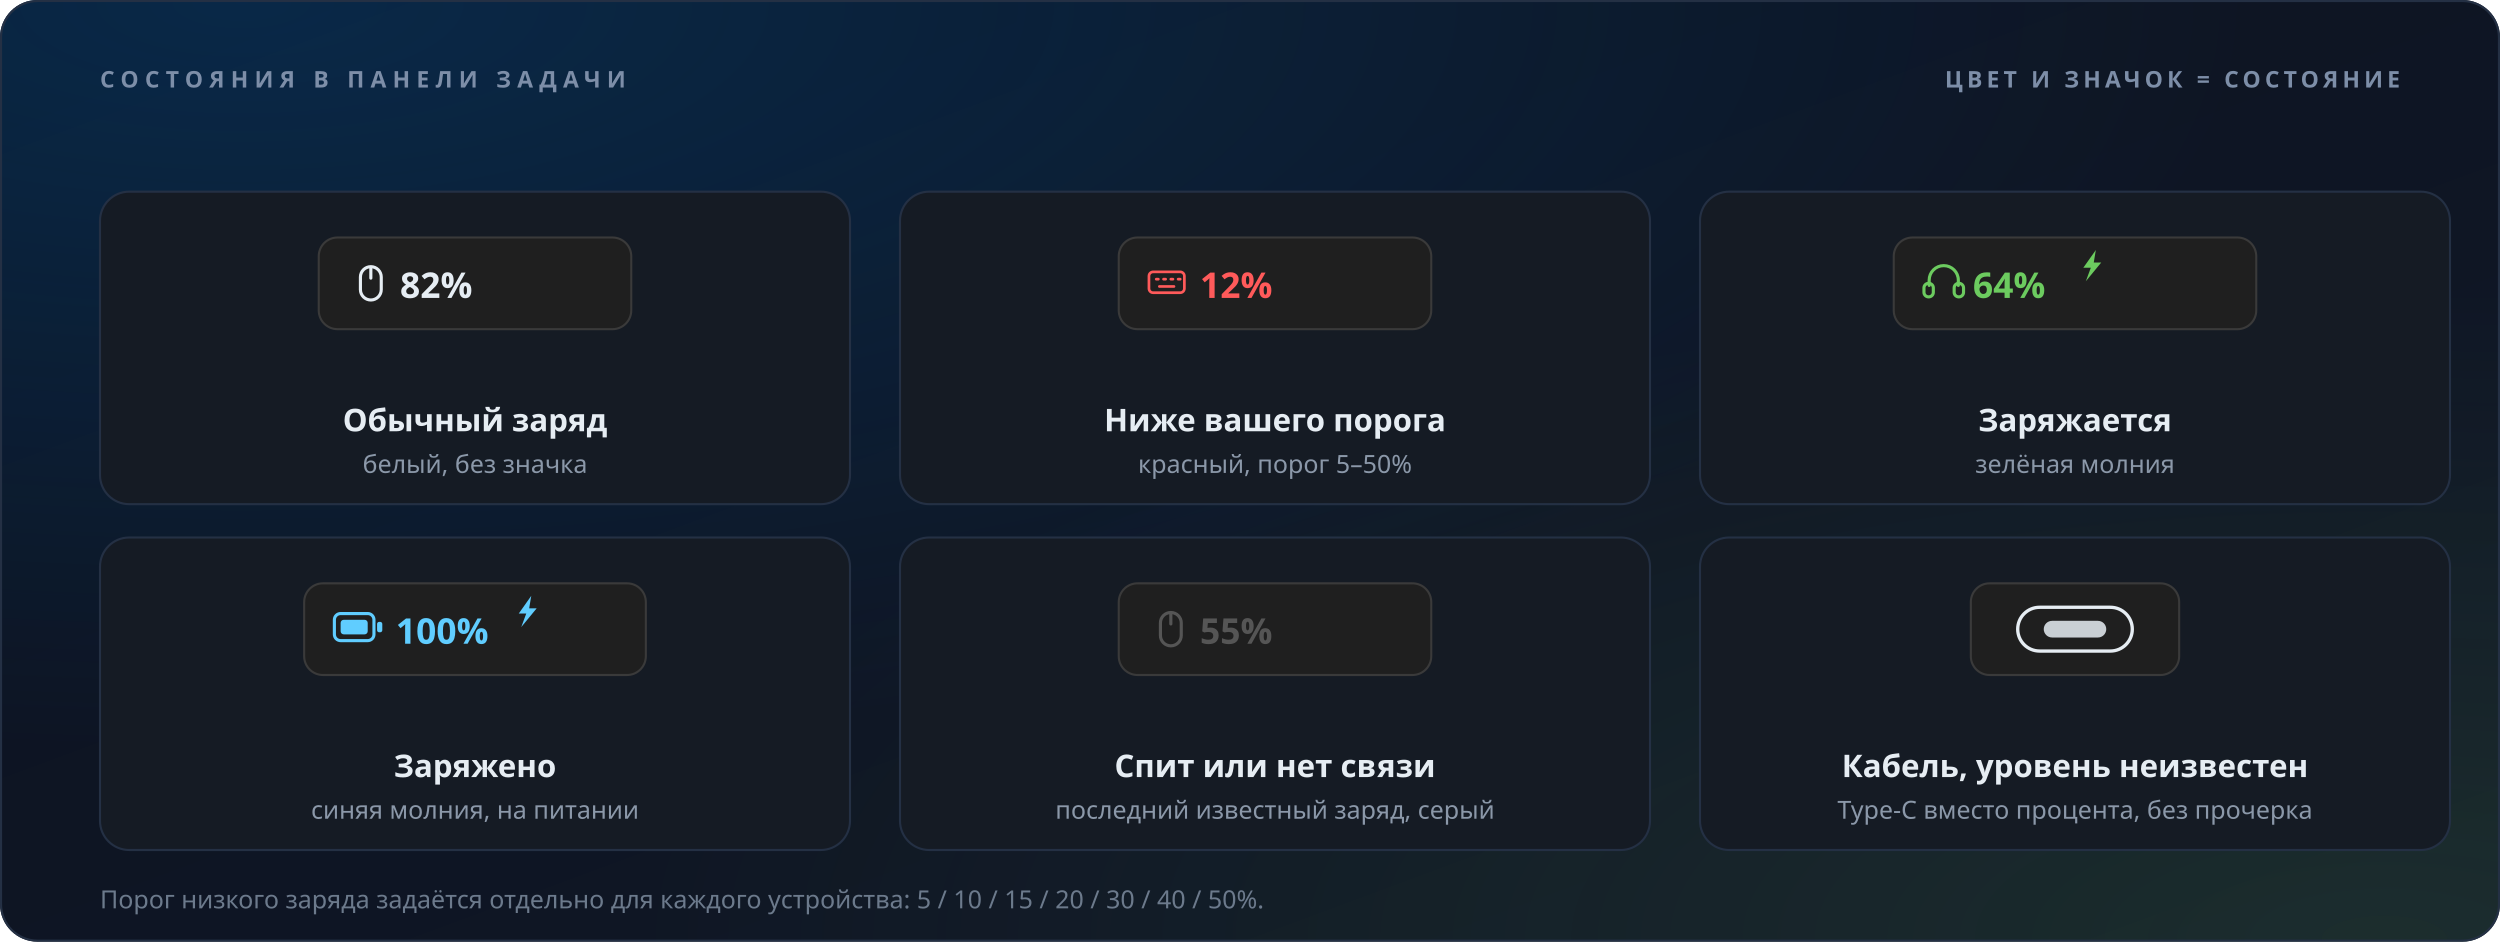
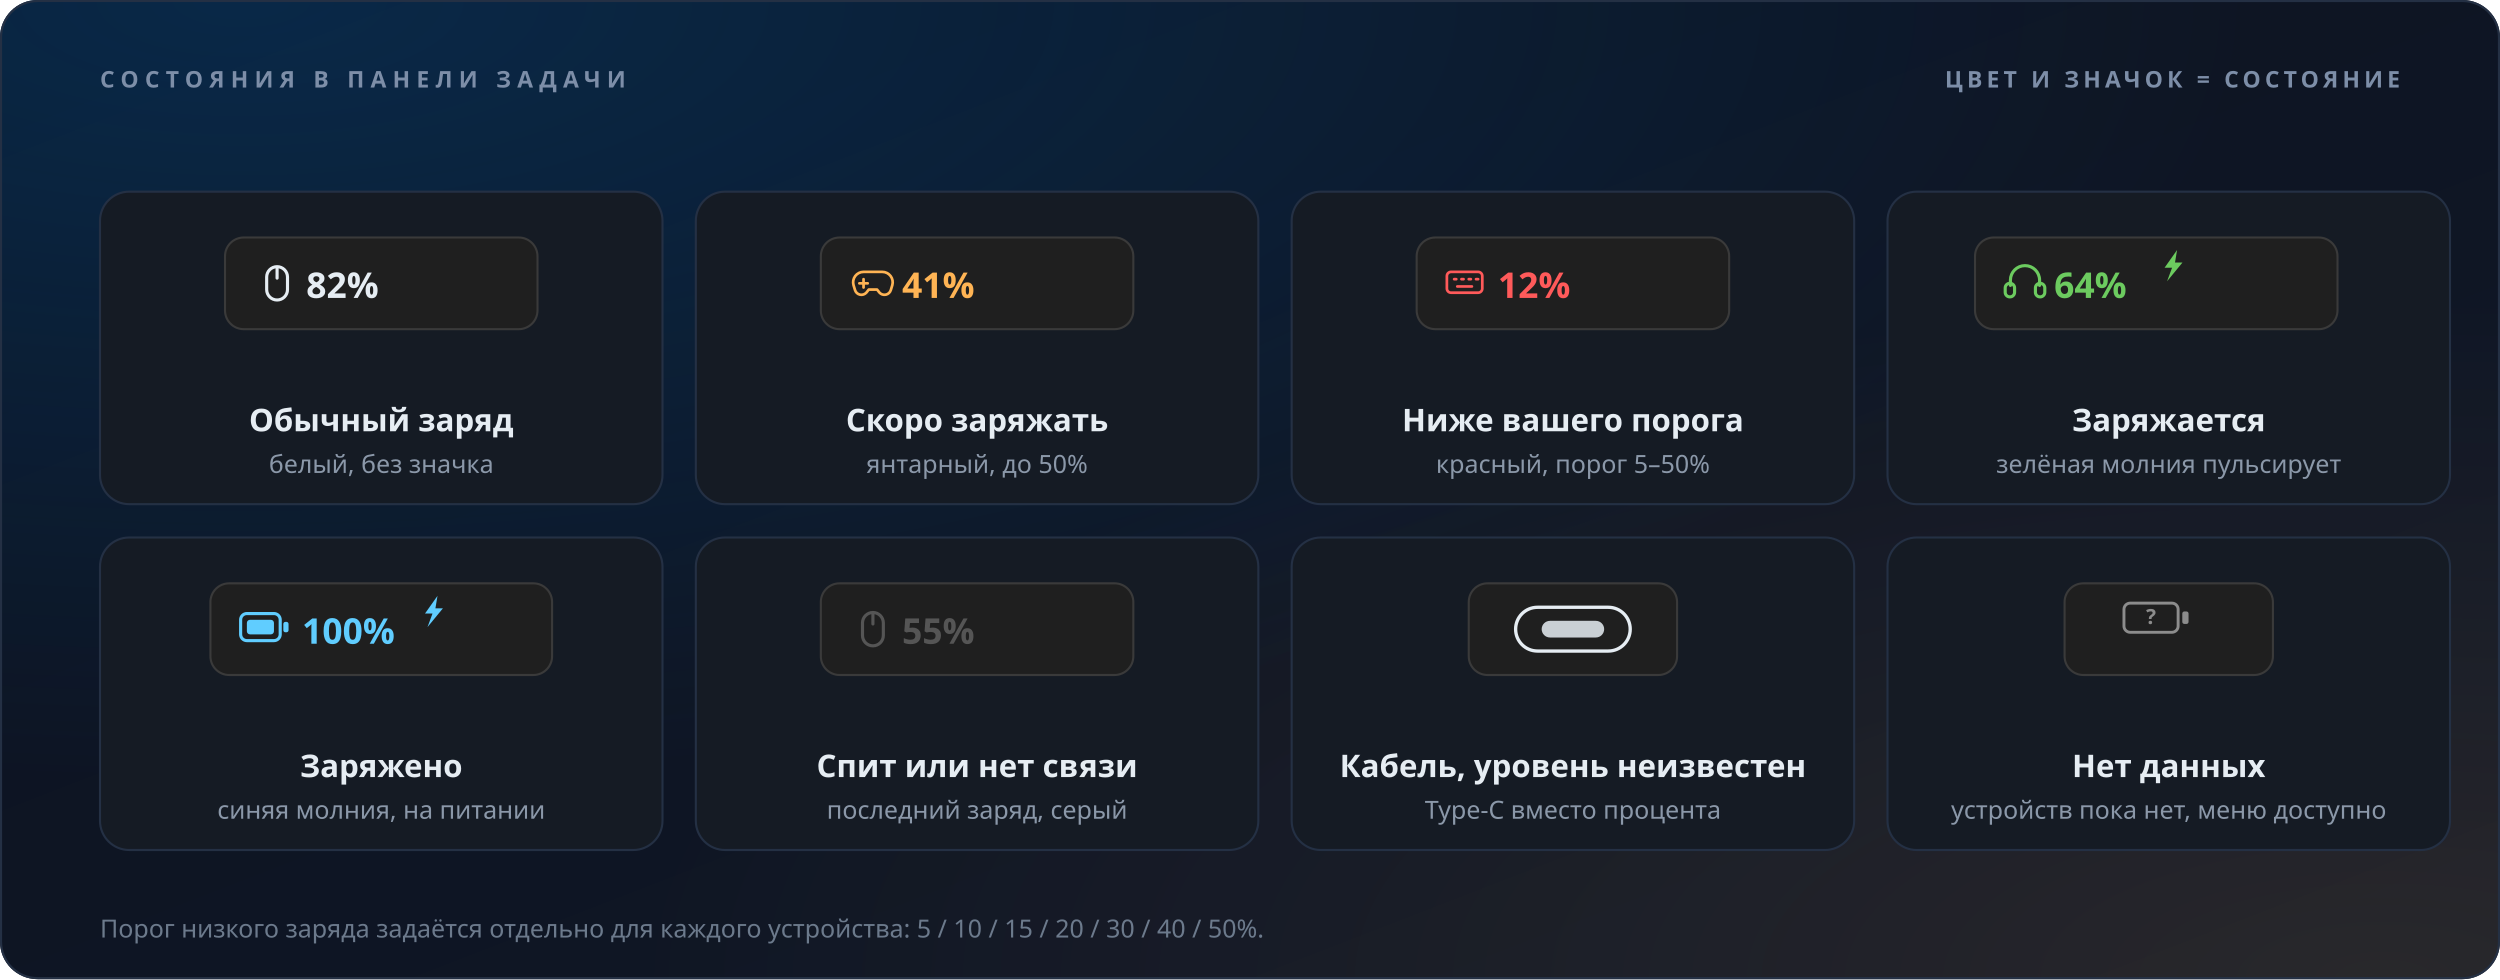
- <svg xmlns="http://www.w3.org/2000/svg" width="1200" height="452" viewBox="0 0 1200 452" role="img" aria-label="Состояния BatteryHub: обычный заряд, низкий заряд, зарядка, заряжено, сон, кабель без процента">
+ <svg xmlns="http://www.w3.org/2000/svg" width="1200" height="470" viewBox="0 0 1200 470" role="img" aria-label="Состояния BatteryHub: обычный заряд, янтарный, низкий, зарядка, заряжено, сон, кабель, нет данных">
  <defs>
    <linearGradient id="bg2" x1="0" y1="0" x2="1" y2="1">
      <stop offset="0" stop-color="#0B1220" />
      <stop offset="1" stop-color="#111827" />
    </linearGradient>
    <radialGradient id="glow2a" cx="0.1" cy="0" r="0.8">
      <stop offset="0" stop-color="#0078D4" stop-opacity="0.22" />
      <stop offset="1" stop-color="#0078D4" stop-opacity="0" />
    </radialGradient>
    <radialGradient id="glow2b" cx="0.95" cy="1" r="0.7">
-       <stop offset="0" stop-color="#6CCB5F" stop-opacity="0.12" />
-       <stop offset="1" stop-color="#6CCB5F" stop-opacity="0" />
+       <stop offset="0" stop-color="#FFB454" stop-opacity="0.10" />
+       <stop offset="1" stop-color="#FFB454" stop-opacity="0" />
    </radialGradient>
  </defs>
-   <rect width="1200" height="452" rx="18" fill="url(#bg2)" />
-   <rect width="1200" height="452" rx="18" fill="url(#glow2a)" />
-   <rect width="1200" height="452" rx="18" fill="url(#glow2b)" />
-   <rect x="0.5" y="0.5" width="1199" height="451" rx="17.5" fill="none" stroke="#243044" />
+   <rect width="1200" height="470" rx="18" fill="url(#bg2)" />
+   <rect width="1200" height="470" rx="18" fill="url(#glow2a)" />
+   <rect width="1200" height="470" rx="18" fill="url(#glow2b)" />
+   <rect x="0.5" y="0.5" width="1199" height="469" rx="17.5" fill="none" stroke="#243044" />
  <text x="48" y="42" font-family="Segoe UI, system-ui, sans-serif" font-size="11" font-weight="600" letter-spacing="3" fill="#7D8EA8">СОСТОЯНИЯ В ПАНЕЛИ ЗАДАЧИ</text>
  <text x="1152" y="42" text-anchor="end" font-family="Segoe UI, system-ui, sans-serif" font-size="11" font-weight="600" letter-spacing="2" fill="#7D8EA8">ЦВЕТ И ЗНАЧОК = СОСТОЯНИЕ</text>
  <g>
-     <rect x="48" y="92" width="360" height="150" rx="14" fill="#151B24" stroke="#243044" />
-     <rect x="153" y="114" width="150" height="44" rx="9" fill="#1F1F1F" stroke="#3A3A3A" />
-     <g transform="translate(167,127)" fill="none" stroke="#E6EDF3" stroke-width="1.5" stroke-linecap="round">
+     <rect x="48" y="92" width="270" height="150" rx="14" fill="#151B24" stroke="#243044" />
+     <rect x="108" y="114" width="150" height="44" rx="9" fill="#1F1F1F" stroke="#3A3A3A" />
+     <g transform="translate(122,127)" fill="none" stroke="#E6EDF3" stroke-width="1.5" stroke-linecap="round">
      <rect x="6" y="1" width="10" height="16" rx="5" />
      <path d="M11 1.5v5" />
    </g>
-     <text x="192" y="143" font-family="Segoe UI, system-ui, sans-serif" font-size="17" font-weight="600" fill="#E6EDF3">82%</text>
-     <text x="228" y="207" text-anchor="middle" font-family="Segoe UI, system-ui, sans-serif" font-size="15" font-weight="600" fill="#E6EDF3">Обычный заряд</text>
-     <text x="228" y="227" text-anchor="middle" font-family="Segoe UI, system-ui, sans-serif" font-size="12" fill="#8B98A9">белый, без значка</text>
+     <text x="147" y="143" font-family="Segoe UI, system-ui, sans-serif" font-size="17" font-weight="600" fill="#E6EDF3">82%</text>
+     <text x="183" y="207" text-anchor="middle" font-family="Segoe UI, system-ui, sans-serif" font-size="15" font-weight="600" fill="#E6EDF3">Обычный заряд</text>
+     <text x="183" y="227" text-anchor="middle" font-family="Segoe UI, system-ui, sans-serif" font-size="12" fill="#8B98A9">белый, без значка</text>
  </g>
  <g>
-     <rect x="432" y="92" width="360" height="150" rx="14" fill="#151B24" stroke="#243044" />
-     <rect x="537" y="114" width="150" height="44" rx="9" fill="#1F1F1F" stroke="#3A3A3A" />
-     <g transform="translate(551,126)" fill="none" stroke="#FF5A5A" stroke-width="1.3" stroke-linecap="round">
+     <rect x="334" y="92" width="270" height="150" rx="14" fill="#151B24" stroke="#243044" />
+     <rect x="394" y="114" width="150" height="44" rx="9" fill="#1F1F1F" stroke="#3A3A3A" />
+     <g transform="translate(408,126)" fill="none" stroke="#FFB454" stroke-width="1.3" stroke-linecap="round" stroke-linejoin="round">
+       <path d="M6.5 4.5h9a5 5 0 0 1 4.8 6.4l-.7 2.3a3.2 3.2 0 0 1-5.5 1.2L13 13H9l-1.1 1.4a3.2 3.2 0 0 1-5.5-1.2l-.7-2.3A5 5 0 0 1 6.5 4.5Z" />
+       <path d="M6.5 8v4M4.5 10h4" />
+     </g>
+     <text x="433" y="143" font-family="Segoe UI, system-ui, sans-serif" font-size="17" font-weight="600" fill="#FFB454">41%</text>
+     <text x="469" y="207" text-anchor="middle" font-family="Segoe UI, system-ui, sans-serif" font-size="15" font-weight="600" fill="#E6EDF3">Скоро заряжать</text>
+     <text x="469" y="227" text-anchor="middle" font-family="Segoe UI, system-ui, sans-serif" font-size="12" fill="#8B98A9">янтарный, до 50%</text>
+   </g>
+   <g>
+     <rect x="620" y="92" width="270" height="150" rx="14" fill="#151B24" stroke="#243044" />
+     <rect x="680" y="114" width="150" height="44" rx="9" fill="#1F1F1F" stroke="#3A3A3A" />
+     <g transform="translate(694,126)" fill="none" stroke="#FF5A5A" stroke-width="1.3" stroke-linecap="round">
      <rect x="0.5" y="4.5" width="17" height="10" rx="2" />
      <path d="M4 8h1M7.5 8h1M11 8h1M14.5 8h1M5.5 11.5h7" />
    </g>
-     <text x="576" y="143" font-family="Segoe UI, system-ui, sans-serif" font-size="17" font-weight="600" fill="#FF5A5A">12%</text>
-     <text x="612" y="207" text-anchor="middle" font-family="Segoe UI, system-ui, sans-serif" font-size="15" font-weight="600" fill="#E6EDF3">Ниже вашего порога</text>
-     <text x="612" y="227" text-anchor="middle" font-family="Segoe UI, system-ui, sans-serif" font-size="12" fill="#8B98A9">красный, порог 5–50%</text>
+     <text x="719" y="143" font-family="Segoe UI, system-ui, sans-serif" font-size="17" font-weight="600" fill="#FF5A5A">12%</text>
+     <text x="755" y="207" text-anchor="middle" font-family="Segoe UI, system-ui, sans-serif" font-size="15" font-weight="600" fill="#E6EDF3">Ниже вашего порога</text>
+     <text x="755" y="227" text-anchor="middle" font-family="Segoe UI, system-ui, sans-serif" font-size="12" fill="#8B98A9">красный, порог 5–50%</text>
  </g>
  <g>
-     <rect x="816" y="92" width="360" height="150" rx="14" fill="#151B24" stroke="#243044" />
-     <rect x="909" y="114" width="174" height="44" rx="9" fill="#1F1F1F" stroke="#3A3A3A" />
-     <g transform="translate(923,126)" fill="none" stroke="#6CCB5F" stroke-width="1.5" stroke-linecap="round">
+     <rect x="906" y="92" width="270" height="150" rx="14" fill="#151B24" stroke="#243044" />
+     <rect x="948" y="114" width="174" height="44" rx="9" fill="#1F1F1F" stroke="#3A3A3A" />
+     <g transform="translate(962,126)" fill="none" stroke="#6CCB5F" stroke-width="1.5" stroke-linecap="round">
      <path d="M3 11V8.5a7 7 0 0 1 14 0V11" />
      <rect x="0.5" y="10" width="4.5" height="6.5" rx="2.2" />
      <rect x="15" y="10" width="4.5" height="6.5" rx="2.2" />
    </g>
-     <text x="947" y="143" font-family="Segoe UI, system-ui, sans-serif" font-size="17" font-weight="600" fill="#6CCB5F">64%</text>
-     <path d="M1006 120l-6 8.5h3.6l-2.4 6.5 7.4-9h-3.6l1-6z" fill="#6CCB5F" />
-     <text x="996" y="207" text-anchor="middle" font-family="Segoe UI, system-ui, sans-serif" font-size="15" font-weight="600" fill="#E6EDF3">Заряжается</text>
-     <text x="996" y="227" text-anchor="middle" font-family="Segoe UI, system-ui, sans-serif" font-size="12" fill="#8B98A9">зелёная молния</text>
+     <text x="986" y="143" font-family="Segoe UI, system-ui, sans-serif" font-size="17" font-weight="600" fill="#6CCB5F">64%</text>
+     <path d="M1045 120l-6 8.5h3.6l-2.4 6.5 7.4-9h-3.6l1-6z" fill="#6CCB5F" />
+     <text x="1041" y="207" text-anchor="middle" font-family="Segoe UI, system-ui, sans-serif" font-size="15" font-weight="600" fill="#E6EDF3">Заряжается</text>
+     <text x="1041" y="227" text-anchor="middle" font-family="Segoe UI, system-ui, sans-serif" font-size="12" fill="#8B98A9">зелёная молния пульсирует</text>
  </g>
  <g>
-     <rect x="48" y="258" width="360" height="150" rx="14" fill="#151B24" stroke="#243044" />
-     <rect x="146" y="280" width="164" height="44" rx="9" fill="#1F1F1F" stroke="#3A3A3A" />
-     <g transform="translate(160,292)">
+     <rect x="48" y="258" width="270" height="150" rx="14" fill="#151B24" stroke="#243044" />
+     <rect x="101" y="280" width="164" height="44" rx="9" fill="#1F1F1F" stroke="#3A3A3A" />
+     <g transform="translate(115,292)">
      <rect x="0.5" y="2.5" width="19" height="13" rx="3" fill="none" stroke="#60CDFF" stroke-width="1.5" />
      <rect x="21" y="6.5" width="2.5" height="5" rx="1" fill="#60CDFF" />
      <rect x="3.5" y="5.5" width="13" height="7" rx="1.5" fill="#60CDFF" />
    </g>
-     <text x="190" y="309" font-family="Segoe UI, system-ui, sans-serif" font-size="17" font-weight="600" fill="#60CDFF">100%</text>
-     <path d="M255 286l-6 8.5h3.6l-2.4 6.5 7.4-9h-3.6l1-6z" fill="#60CDFF" />
-     <text x="228" y="373" text-anchor="middle" font-family="Segoe UI, system-ui, sans-serif" font-size="15" font-weight="600" fill="#E6EDF3">Заряжено</text>
-     <text x="228" y="393" text-anchor="middle" font-family="Segoe UI, system-ui, sans-serif" font-size="12" fill="#8B98A9">синяя молния, на питании</text>
+     <text x="145" y="309" font-family="Segoe UI, system-ui, sans-serif" font-size="17" font-weight="600" fill="#60CDFF">100%</text>
+     <path d="M210 286l-6 8.5h3.6l-2.4 6.5 7.4-9h-3.6l1-6z" fill="#60CDFF" />
+     <text x="183" y="373" text-anchor="middle" font-family="Segoe UI, system-ui, sans-serif" font-size="15" font-weight="600" fill="#E6EDF3">Заряжено</text>
+     <text x="183" y="393" text-anchor="middle" font-family="Segoe UI, system-ui, sans-serif" font-size="12" fill="#8B98A9">синяя молния, на питании</text>
  </g>
  <g>
-     <rect x="432" y="258" width="360" height="150" rx="14" fill="#151B24" stroke="#243044" />
-     <rect x="537" y="280" width="150" height="44" rx="9" fill="#1F1F1F" stroke="#3A3A3A" />
+     <rect x="334" y="258" width="270" height="150" rx="14" fill="#151B24" stroke="#243044" />
+     <rect x="394" y="280" width="150" height="44" rx="9" fill="#1F1F1F" stroke="#3A3A3A" />
    <g opacity="0.5">
-       <g transform="translate(551,293)" fill="none" stroke="#8C8C8C" stroke-width="1.5" stroke-linecap="round">
+       <g transform="translate(408,293)" fill="none" stroke="#8C8C8C" stroke-width="1.5" stroke-linecap="round">
        <rect x="6" y="1" width="10" height="16" rx="5" />
        <path d="M11 1.5v5" />
      </g>
-       <text x="576" y="309" font-family="Segoe UI, system-ui, sans-serif" font-size="17" font-weight="600" fill="#8C8C8C">55%</text>
+       <text x="433" y="309" font-family="Segoe UI, system-ui, sans-serif" font-size="17" font-weight="600" fill="#8C8C8C">55%</text>
    </g>
-     <text x="612" y="373" text-anchor="middle" font-family="Segoe UI, system-ui, sans-serif" font-size="15" font-weight="600" fill="#E6EDF3">Спит или нет связи</text>
-     <text x="612" y="393" text-anchor="middle" font-family="Segoe UI, system-ui, sans-serif" font-size="12" fill="#8B98A9">последний известный заряд, серый</text>
+     <text x="469" y="373" text-anchor="middle" font-family="Segoe UI, system-ui, sans-serif" font-size="15" font-weight="600" fill="#E6EDF3">Спит или нет связи</text>
+     <text x="469" y="393" text-anchor="middle" font-family="Segoe UI, system-ui, sans-serif" font-size="12" fill="#8B98A9">последний заряд, серый</text>
  </g>
  <g>
-     <rect x="816" y="258" width="360" height="150" rx="14" fill="#151B24" stroke="#243044" />
-     <rect x="946" y="280" width="100" height="44" rx="9" fill="#1F1F1F" stroke="#3A3A3A" />
-     <g transform="translate(968,291)">
+     <rect x="620" y="258" width="270" height="150" rx="14" fill="#151B24" stroke="#243044" />
+     <rect x="705" y="280" width="100" height="44" rx="9" fill="#1F1F1F" stroke="#3A3A3A" />
+     <g transform="translate(727,291)">
      <rect x="0.5" y="0.5" width="55" height="21" rx="10.5" fill="none" stroke="#E6EDF3" stroke-width="1.6" />
      <rect x="13" y="7" width="30" height="8" rx="4" fill="#E6EDF3" opacity="0.85" />
    </g>
-     <text x="996" y="373" text-anchor="middle" font-family="Segoe UI, system-ui, sans-serif" font-size="15" font-weight="600" fill="#E6EDF3">Кабель, уровень неизвестен</text>
-     <text x="996" y="393" text-anchor="middle" font-family="Segoe UI, system-ui, sans-serif" font-size="12" fill="#8B98A9">Type-C вместо процента, без прочерка</text>
+     <text x="755" y="373" text-anchor="middle" font-family="Segoe UI, system-ui, sans-serif" font-size="15" font-weight="600" fill="#E6EDF3">Кабель, уровень неизвестен</text>
+     <text x="755" y="393" text-anchor="middle" font-family="Segoe UI, system-ui, sans-serif" font-size="12" fill="#8B98A9">Type-C вместо процента</text>
  </g>
-   <text x="48" y="436" font-family="Segoe UI, system-ui, sans-serif" font-size="12" fill="#6C7A8C">Порог низкого заряда задаётся отдельно для каждого устройства: 5 / 10 / 15 / 20 / 30 / 40 / 50%.</text>
+   <g>
+     <rect x="906" y="258" width="270" height="150" rx="14" fill="#151B24" stroke="#243044" />
+     <rect x="991" y="280" width="100" height="44" rx="9" fill="#1F1F1F" stroke="#3A3A3A" />
+     <g transform="translate(1019,288)" fill="none" stroke="#8C8C8C" stroke-width="1.4">
+       <rect x="0.5" y="1.5" width="26" height="14" rx="3" />
+       <rect x="28.5" y="5.5" width="3" height="6" rx="1" fill="#8C8C8C" stroke="none" />
+       <text x="13.5" y="11.5" text-anchor="middle" font-family="Segoe UI, system-ui, sans-serif" font-size="10" font-weight="600" fill="#8C8C8C" stroke="none">?</text>
+     </g>
+     <text x="1041" y="373" text-anchor="middle" font-family="Segoe UI, system-ui, sans-serif" font-size="15" font-weight="600" fill="#E6EDF3">Нет данных</text>
+     <text x="1041" y="393" text-anchor="middle" font-family="Segoe UI, system-ui, sans-serif" font-size="12" fill="#8B98A9">устройств пока нет, меню доступно</text>
+   </g>
+   <text x="48" y="450" font-family="Segoe UI, system-ui, sans-serif" font-size="12" fill="#6C7A8C">Порог низкого заряда задаётся отдельно для каждого устройства: 5 / 10 / 15 / 20 / 30 / 40 / 50%.</text>
</svg>
